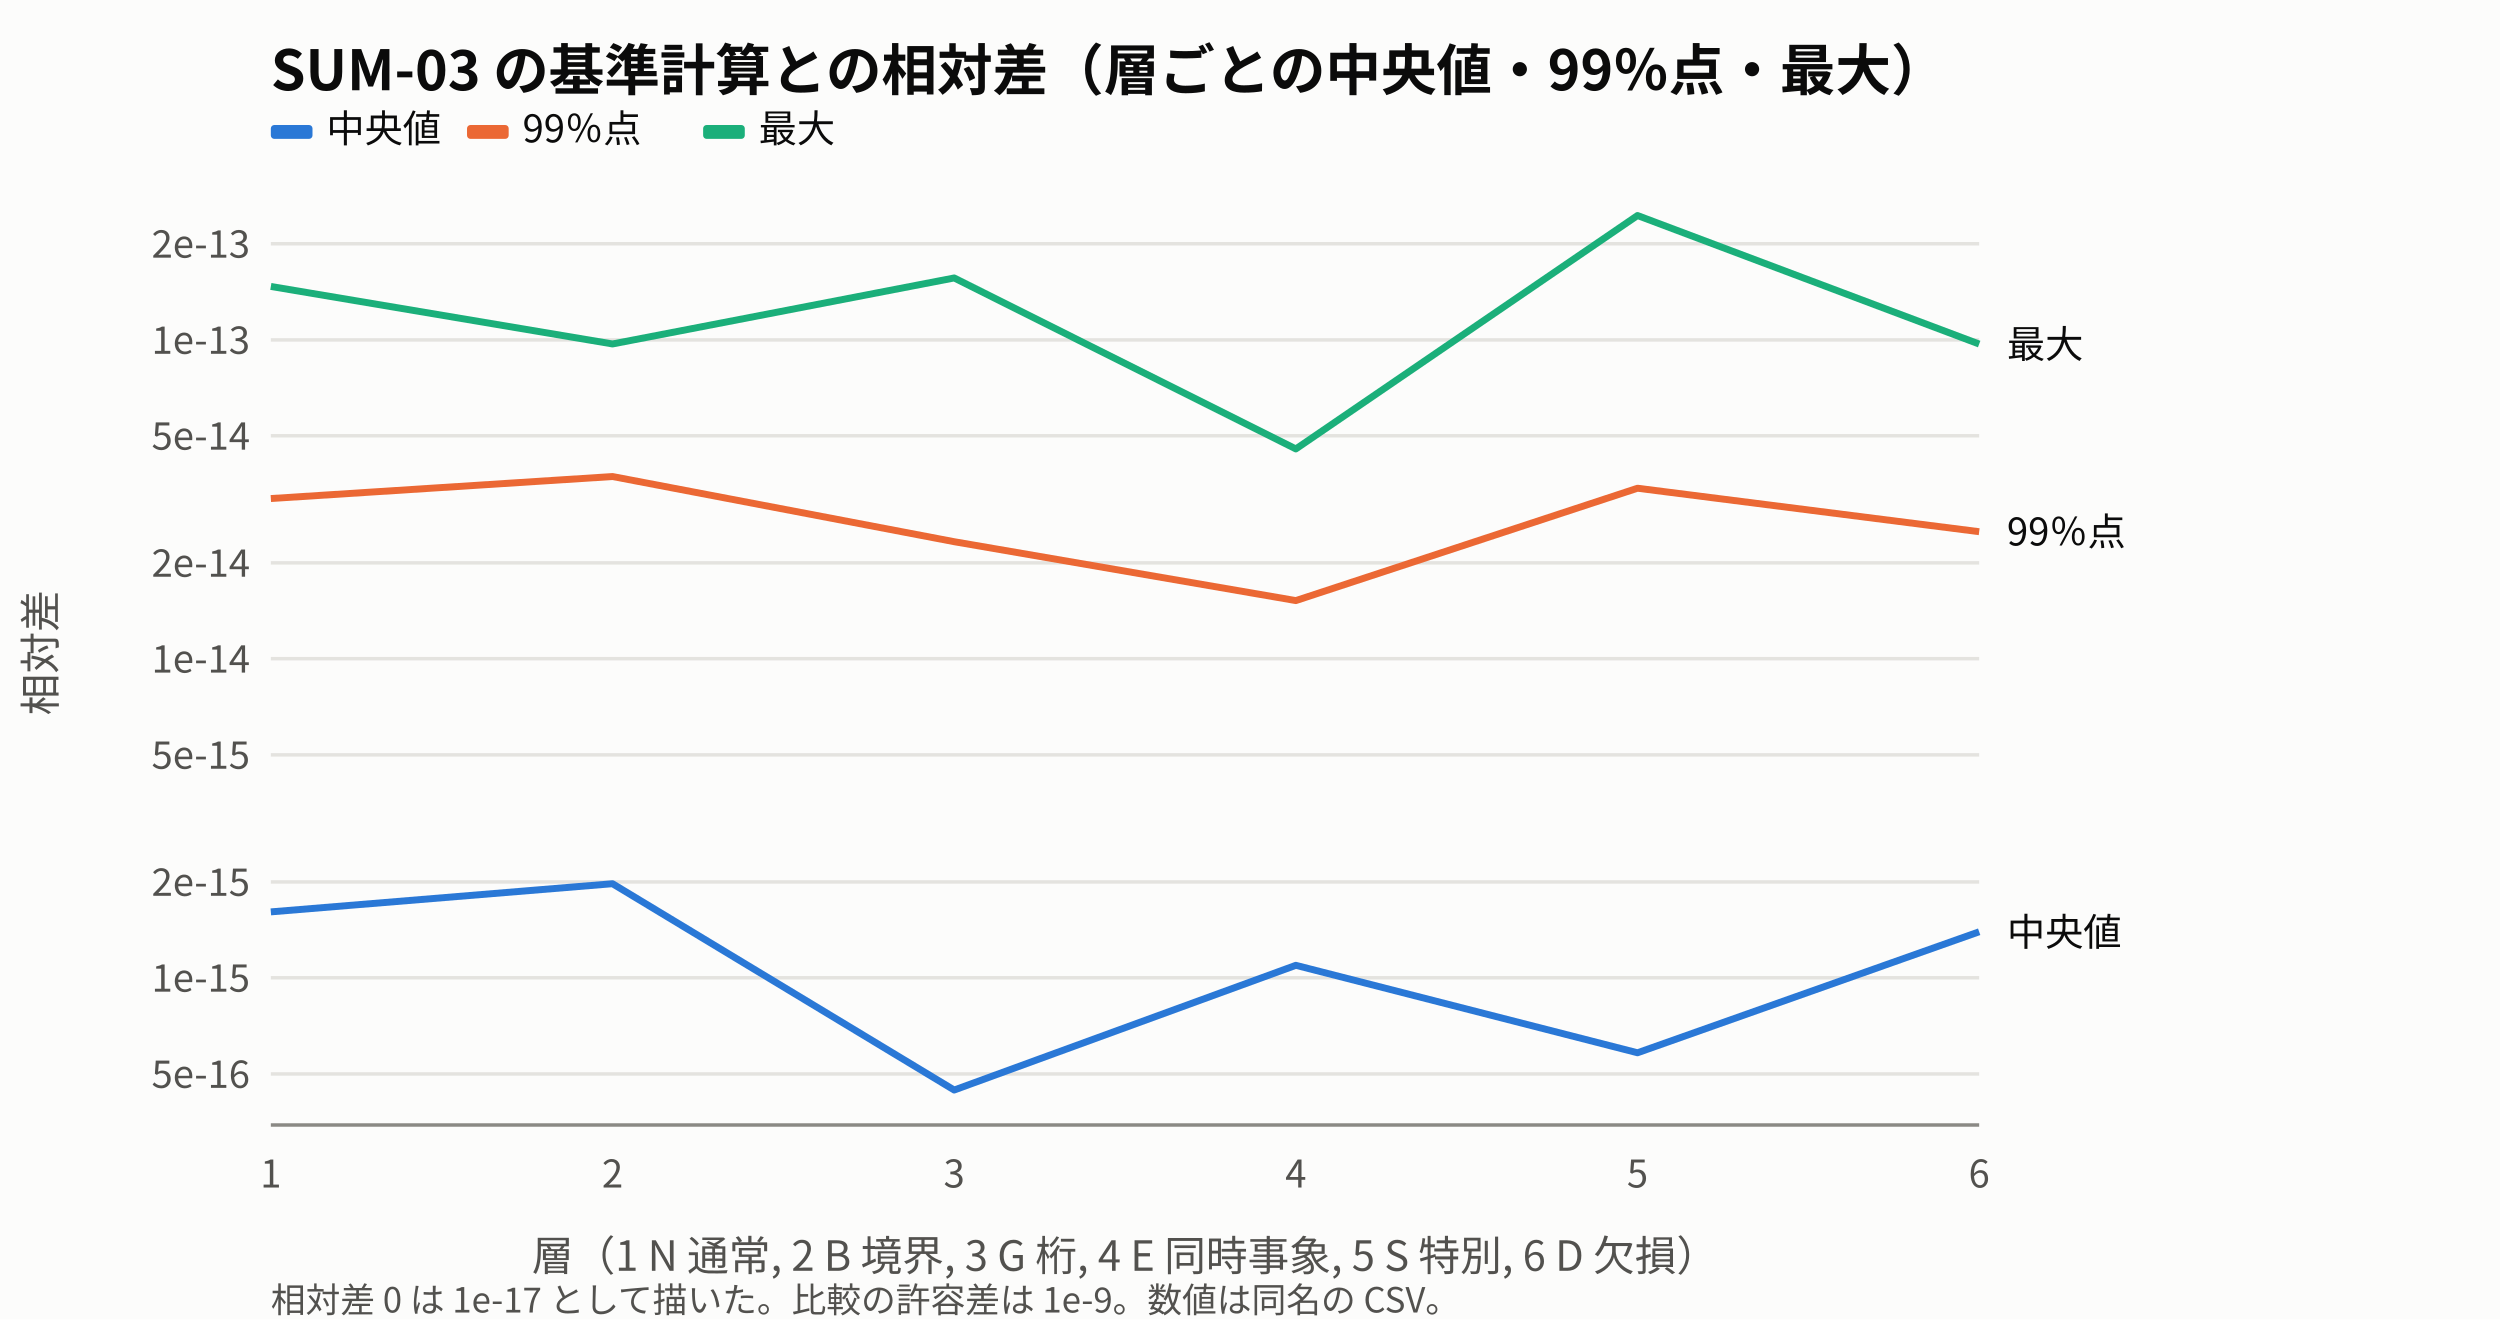
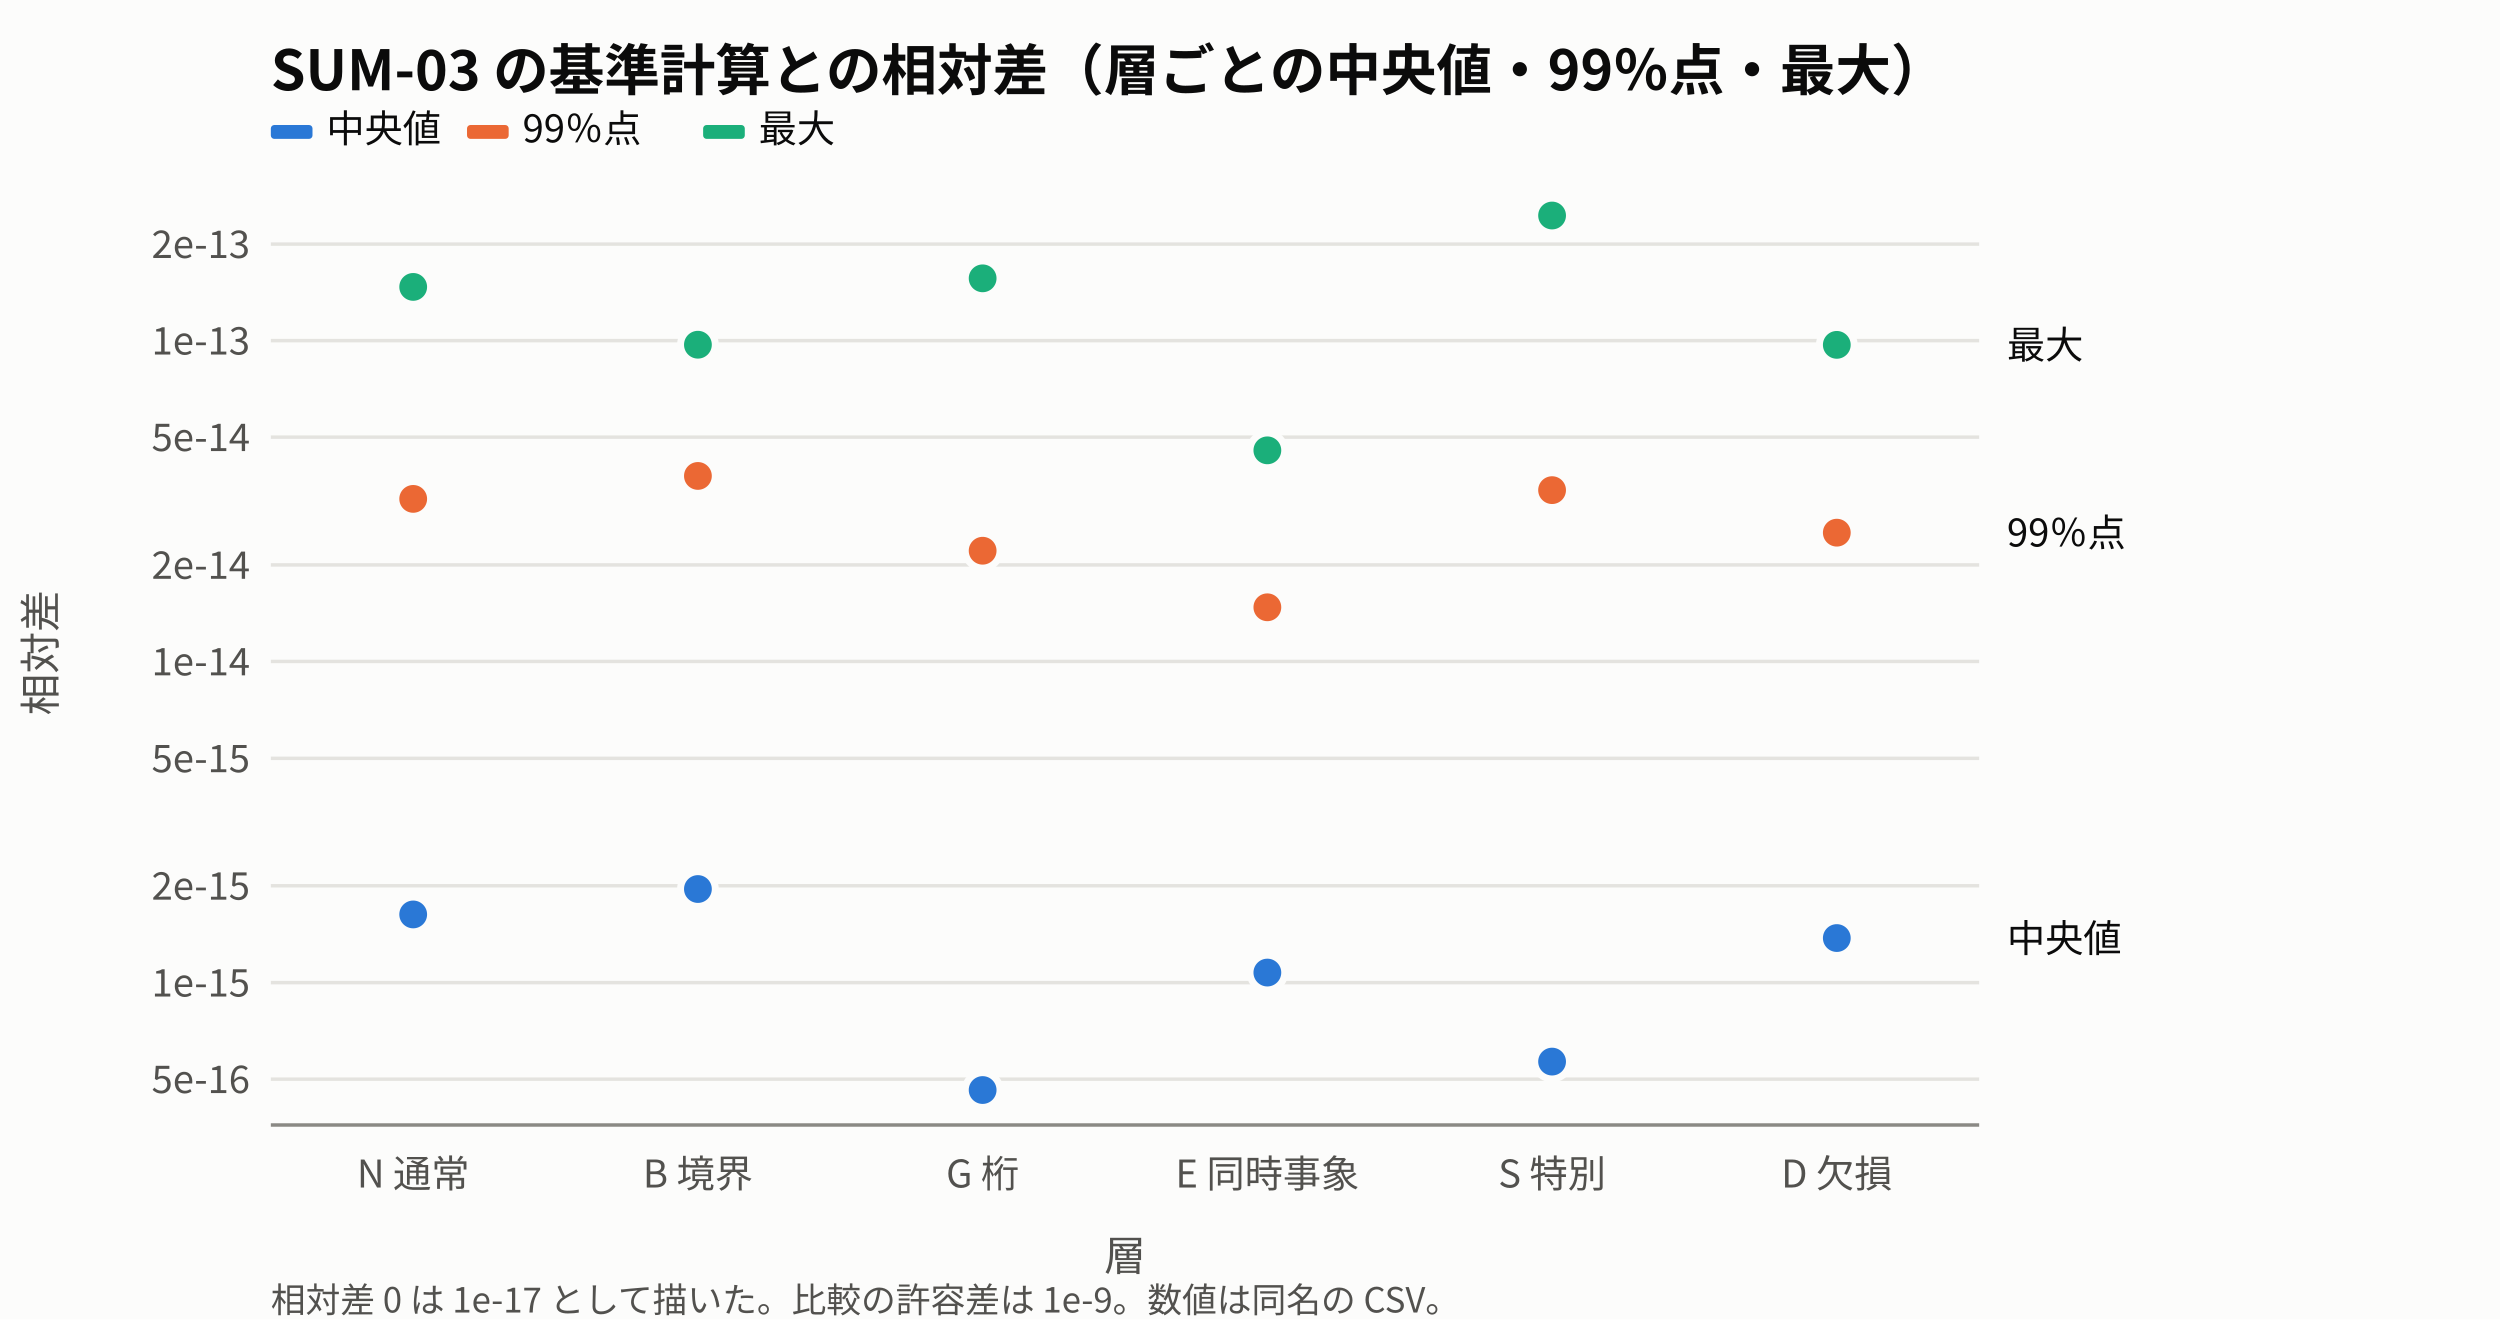
<svg xmlns="http://www.w3.org/2000/svg" width="720" height="380" viewBox="0 0 720 380" font-family="Noto Sans CJK JP, Hiragino Sans, Yu Gothic, sans-serif">
  <rect width="100%" height="100%" fill="#fcfcfb" />
  <text x="78" y="26" font-size="16" font-weight="600" fill="#0b0b0b">SUM-03 の基準計算との相対差（層ごとの中央値・99％点・最大）</text>
-   <line x1="78.0" x2="570.0" y1="309.3" y2="309.3" stroke="#e4e3df" stroke-width="1" />
-   <text x="72.0" y="313.3" font-size="11" fill="#52514e" text-anchor="end">5e-16</text>
-   <line x1="78.0" x2="570.0" y1="281.6" y2="281.6" stroke="#e4e3df" stroke-width="1" />
-   <text x="72.0" y="285.6" font-size="11" fill="#52514e" text-anchor="end">1e-15</text>
-   <line x1="78.0" x2="570.0" y1="254.0" y2="254.0" stroke="#e4e3df" stroke-width="1" />
-   <text x="72.0" y="258.0" font-size="11" fill="#52514e" text-anchor="end">2e-15</text>
-   <line x1="78.0" x2="570.0" y1="217.4" y2="217.4" stroke="#e4e3df" stroke-width="1" />
-   <text x="72.0" y="221.4" font-size="11" fill="#52514e" text-anchor="end">5e-15</text>
-   <line x1="78.0" x2="570.0" y1="189.7" y2="189.7" stroke="#e4e3df" stroke-width="1" />
-   <text x="72.0" y="193.7" font-size="11" fill="#52514e" text-anchor="end">1e-14</text>
-   <line x1="78.0" x2="570.0" y1="162.1" y2="162.1" stroke="#e4e3df" stroke-width="1" />
-   <text x="72.0" y="166.1" font-size="11" fill="#52514e" text-anchor="end">2e-14</text>
-   <line x1="78.0" x2="570.0" y1="125.5" y2="125.5" stroke="#e4e3df" stroke-width="1" />
-   <text x="72.0" y="129.5" font-size="11" fill="#52514e" text-anchor="end">5e-14</text>
-   <line x1="78.0" x2="570.0" y1="97.9" y2="97.9" stroke="#e4e3df" stroke-width="1" />
-   <text x="72.0" y="101.9" font-size="11" fill="#52514e" text-anchor="end">1e-13</text>
-   <line x1="78.0" x2="570.0" y1="70.2" y2="70.2" stroke="#e4e3df" stroke-width="1" />
-   <text x="72.0" y="74.2" font-size="11" fill="#52514e" text-anchor="end">2e-13</text>
+   <line x1="78.0" x2="570.0" y1="310.8" y2="310.8" stroke="#e4e3df" stroke-width="1" />
+   <text x="72.0" y="314.8" font-size="11" fill="#52514e" text-anchor="end">5e-16</text>
+   <line x1="78.0" x2="570.0" y1="283.0" y2="283.0" stroke="#e4e3df" stroke-width="1" />
+   <text x="72.0" y="287.0" font-size="11" fill="#52514e" text-anchor="end">1e-15</text>
+   <line x1="78.0" x2="570.0" y1="255.1" y2="255.1" stroke="#e4e3df" stroke-width="1" />
+   <text x="72.0" y="259.1" font-size="11" fill="#52514e" text-anchor="end">2e-15</text>
+   <line x1="78.0" x2="570.0" y1="218.4" y2="218.4" stroke="#e4e3df" stroke-width="1" />
+   <text x="72.0" y="222.4" font-size="11" fill="#52514e" text-anchor="end">5e-15</text>
+   <line x1="78.0" x2="570.0" y1="190.5" y2="190.5" stroke="#e4e3df" stroke-width="1" />
+   <text x="72.0" y="194.5" font-size="11" fill="#52514e" text-anchor="end">1e-14</text>
+   <line x1="78.0" x2="570.0" y1="162.7" y2="162.7" stroke="#e4e3df" stroke-width="1" />
+   <text x="72.0" y="166.7" font-size="11" fill="#52514e" text-anchor="end">2e-14</text>
+   <line x1="78.0" x2="570.0" y1="125.9" y2="125.9" stroke="#e4e3df" stroke-width="1" />
+   <text x="72.0" y="129.9" font-size="11" fill="#52514e" text-anchor="end">5e-14</text>
+   <line x1="78.0" x2="570.0" y1="98.1" y2="98.1" stroke="#e4e3df" stroke-width="1" />
+   <text x="72.0" y="102.1" font-size="11" fill="#52514e" text-anchor="end">1e-13</text>
+   <line x1="78.0" x2="570.0" y1="70.3" y2="70.3" stroke="#e4e3df" stroke-width="1" />
+   <text x="72.0" y="74.3" font-size="11" fill="#52514e" text-anchor="end">2e-13</text>
  <line x1="78.0" x2="570.0" y1="324.0" y2="324.0" stroke="#8a8984" stroke-width="1" />
-   <text x="78.0" y="342.0" font-size="11" fill="#52514e" text-anchor="middle">1</text>
-   <text x="176.4" y="342.0" font-size="11" fill="#52514e" text-anchor="middle">2</text>
-   <text x="274.8" y="342.0" font-size="11" fill="#52514e" text-anchor="middle">3</text>
-   <text x="373.2" y="342.0" font-size="11" fill="#52514e" text-anchor="middle">4</text>
-   <text x="471.6" y="342.0" font-size="11" fill="#52514e" text-anchor="middle">5</text>
-   <text x="570.0" y="342.0" font-size="11" fill="#52514e" text-anchor="middle">6</text>
-   <text x="324.0" y="366.0" font-size="12" fill="#52514e" text-anchor="middle">層（1 N 通常, 2 B 境界, 3 G 桁, 4 E 同時事象, 5 S 特別, 6 D 欠損）</text>
+   <text x="119.0" y="342.0" font-size="11" fill="#52514e" text-anchor="middle">N 通常</text>
+   <text x="201.0" y="342.0" font-size="11" fill="#52514e" text-anchor="middle">B 境界</text>
+   <text x="283.0" y="342.0" font-size="11" fill="#52514e" text-anchor="middle">G 桁</text>
+   <text x="365.0" y="342.0" font-size="11" fill="#52514e" text-anchor="middle">E 同時事象</text>
+   <text x="447.0" y="342.0" font-size="11" fill="#52514e" text-anchor="middle">S 特別</text>
+   <text x="529.0" y="342.0" font-size="11" fill="#52514e" text-anchor="middle">D 欠損</text>
+   <text x="324.0" y="366.0" font-size="12" fill="#52514e" text-anchor="middle">層</text>
  <text x="16" y="188.0" font-size="12" fill="#52514e" text-anchor="middle" transform="rotate(-90 16 188.0)">相対差</text>
-   <polyline points="78.00,262.62 176.40,254.51 274.80,313.93 373.20,278.01 471.60,303.20 570.00,268.35" fill="none" stroke="#2a78d6" stroke-width="2" stroke-linejoin="round" />
-   <polyline points="78.00,143.58 176.40,137.24 274.80,156.01 373.20,172.97 471.60,140.61 570.00,153.13" fill="none" stroke="#eb6834" stroke-width="2" stroke-linejoin="round" />
-   <polyline points="78.00,82.50 176.40,99.06 274.80,80.05 373.20,129.29 471.60,62.07 570.00,99.09" fill="none" stroke="#1baf7a" stroke-width="2" stroke-linejoin="round" />
-   <text x="578.0" y="103.1" font-size="11" fill="#0b0b0b">最大</text>
-   <text x="578.0" y="157.1" font-size="11" fill="#0b0b0b">99％点</text>
-   <text x="578.0" y="272.4" font-size="11" fill="#0b0b0b">中央値</text>
+   <circle cx="119.00" cy="263.36" r="5" fill="#2a78d6" stroke="#fcfcfb" stroke-width="2" />
+   <circle cx="201.00" cy="256.04" r="5" fill="#2a78d6" stroke="#fcfcfb" stroke-width="2" />
+   <circle cx="283.00" cy="313.93" r="5" fill="#2a78d6" stroke="#fcfcfb" stroke-width="2" />
+   <circle cx="365.00" cy="280.10" r="5" fill="#2a78d6" stroke="#fcfcfb" stroke-width="2" />
+   <circle cx="447.00" cy="305.74" r="5" fill="#2a78d6" stroke="#fcfcfb" stroke-width="2" />
+   <circle cx="529.00" cy="270.16" r="5" fill="#2a78d6" stroke="#fcfcfb" stroke-width="2" />
+   <circle cx="119.00" cy="143.68" r="5" fill="#eb6834" stroke="#fcfcfb" stroke-width="2" />
+   <circle cx="201.00" cy="137.07" r="5" fill="#eb6834" stroke="#fcfcfb" stroke-width="2" />
+   <circle cx="283.00" cy="158.61" r="5" fill="#eb6834" stroke="#fcfcfb" stroke-width="2" />
+   <circle cx="365.00" cy="174.90" r="5" fill="#eb6834" stroke="#fcfcfb" stroke-width="2" />
+   <circle cx="447.00" cy="141.16" r="5" fill="#eb6834" stroke="#fcfcfb" stroke-width="2" />
+   <circle cx="529.00" cy="153.41" r="5" fill="#eb6834" stroke="#fcfcfb" stroke-width="2" />
+   <circle cx="119.00" cy="82.63" r="5" fill="#1baf7a" stroke="#fcfcfb" stroke-width="2" />
+   <circle cx="201.00" cy="99.28" r="5" fill="#1baf7a" stroke="#fcfcfb" stroke-width="2" />
+   <circle cx="283.00" cy="80.16" r="5" fill="#1baf7a" stroke="#fcfcfb" stroke-width="2" />
+   <circle cx="365.00" cy="129.70" r="5" fill="#1baf7a" stroke="#fcfcfb" stroke-width="2" />
+   <circle cx="447.00" cy="62.07" r="5" fill="#1baf7a" stroke="#fcfcfb" stroke-width="2" />
+   <circle cx="529.00" cy="99.32" r="5" fill="#1baf7a" stroke="#fcfcfb" stroke-width="2" />
+   <text x="578.0" y="103.3" font-size="11" fill="#0b0b0b">最大</text>
+   <text x="578.0" y="157.4" font-size="11" fill="#0b0b0b">99％点</text>
+   <text x="578.0" y="274.2" font-size="11" fill="#0b0b0b">中央値</text>
  <rect x="78.0" y="36.0" width="12" height="4" rx="1" fill="#2a78d6" />
  <text x="94.0" y="41.0" font-size="11" fill="#0b0b0b">中央値</text>
  <rect x="134.5" y="36.0" width="12" height="4" rx="1" fill="#eb6834" />
  <text x="150.5" y="41.0" font-size="11" fill="#0b0b0b">99％点</text>
  <rect x="202.5" y="36.0" width="12" height="4" rx="1" fill="#1baf7a" />
  <text x="218.5" y="41.0" font-size="11" fill="#0b0b0b">最大</text>
  <text x="78" y="378" font-size="10" fill="#52514e">相対差 0 は 1e-17 として描いた。比較の許容差は 1e-9。数値は同名の CSV。</text>
</svg>
